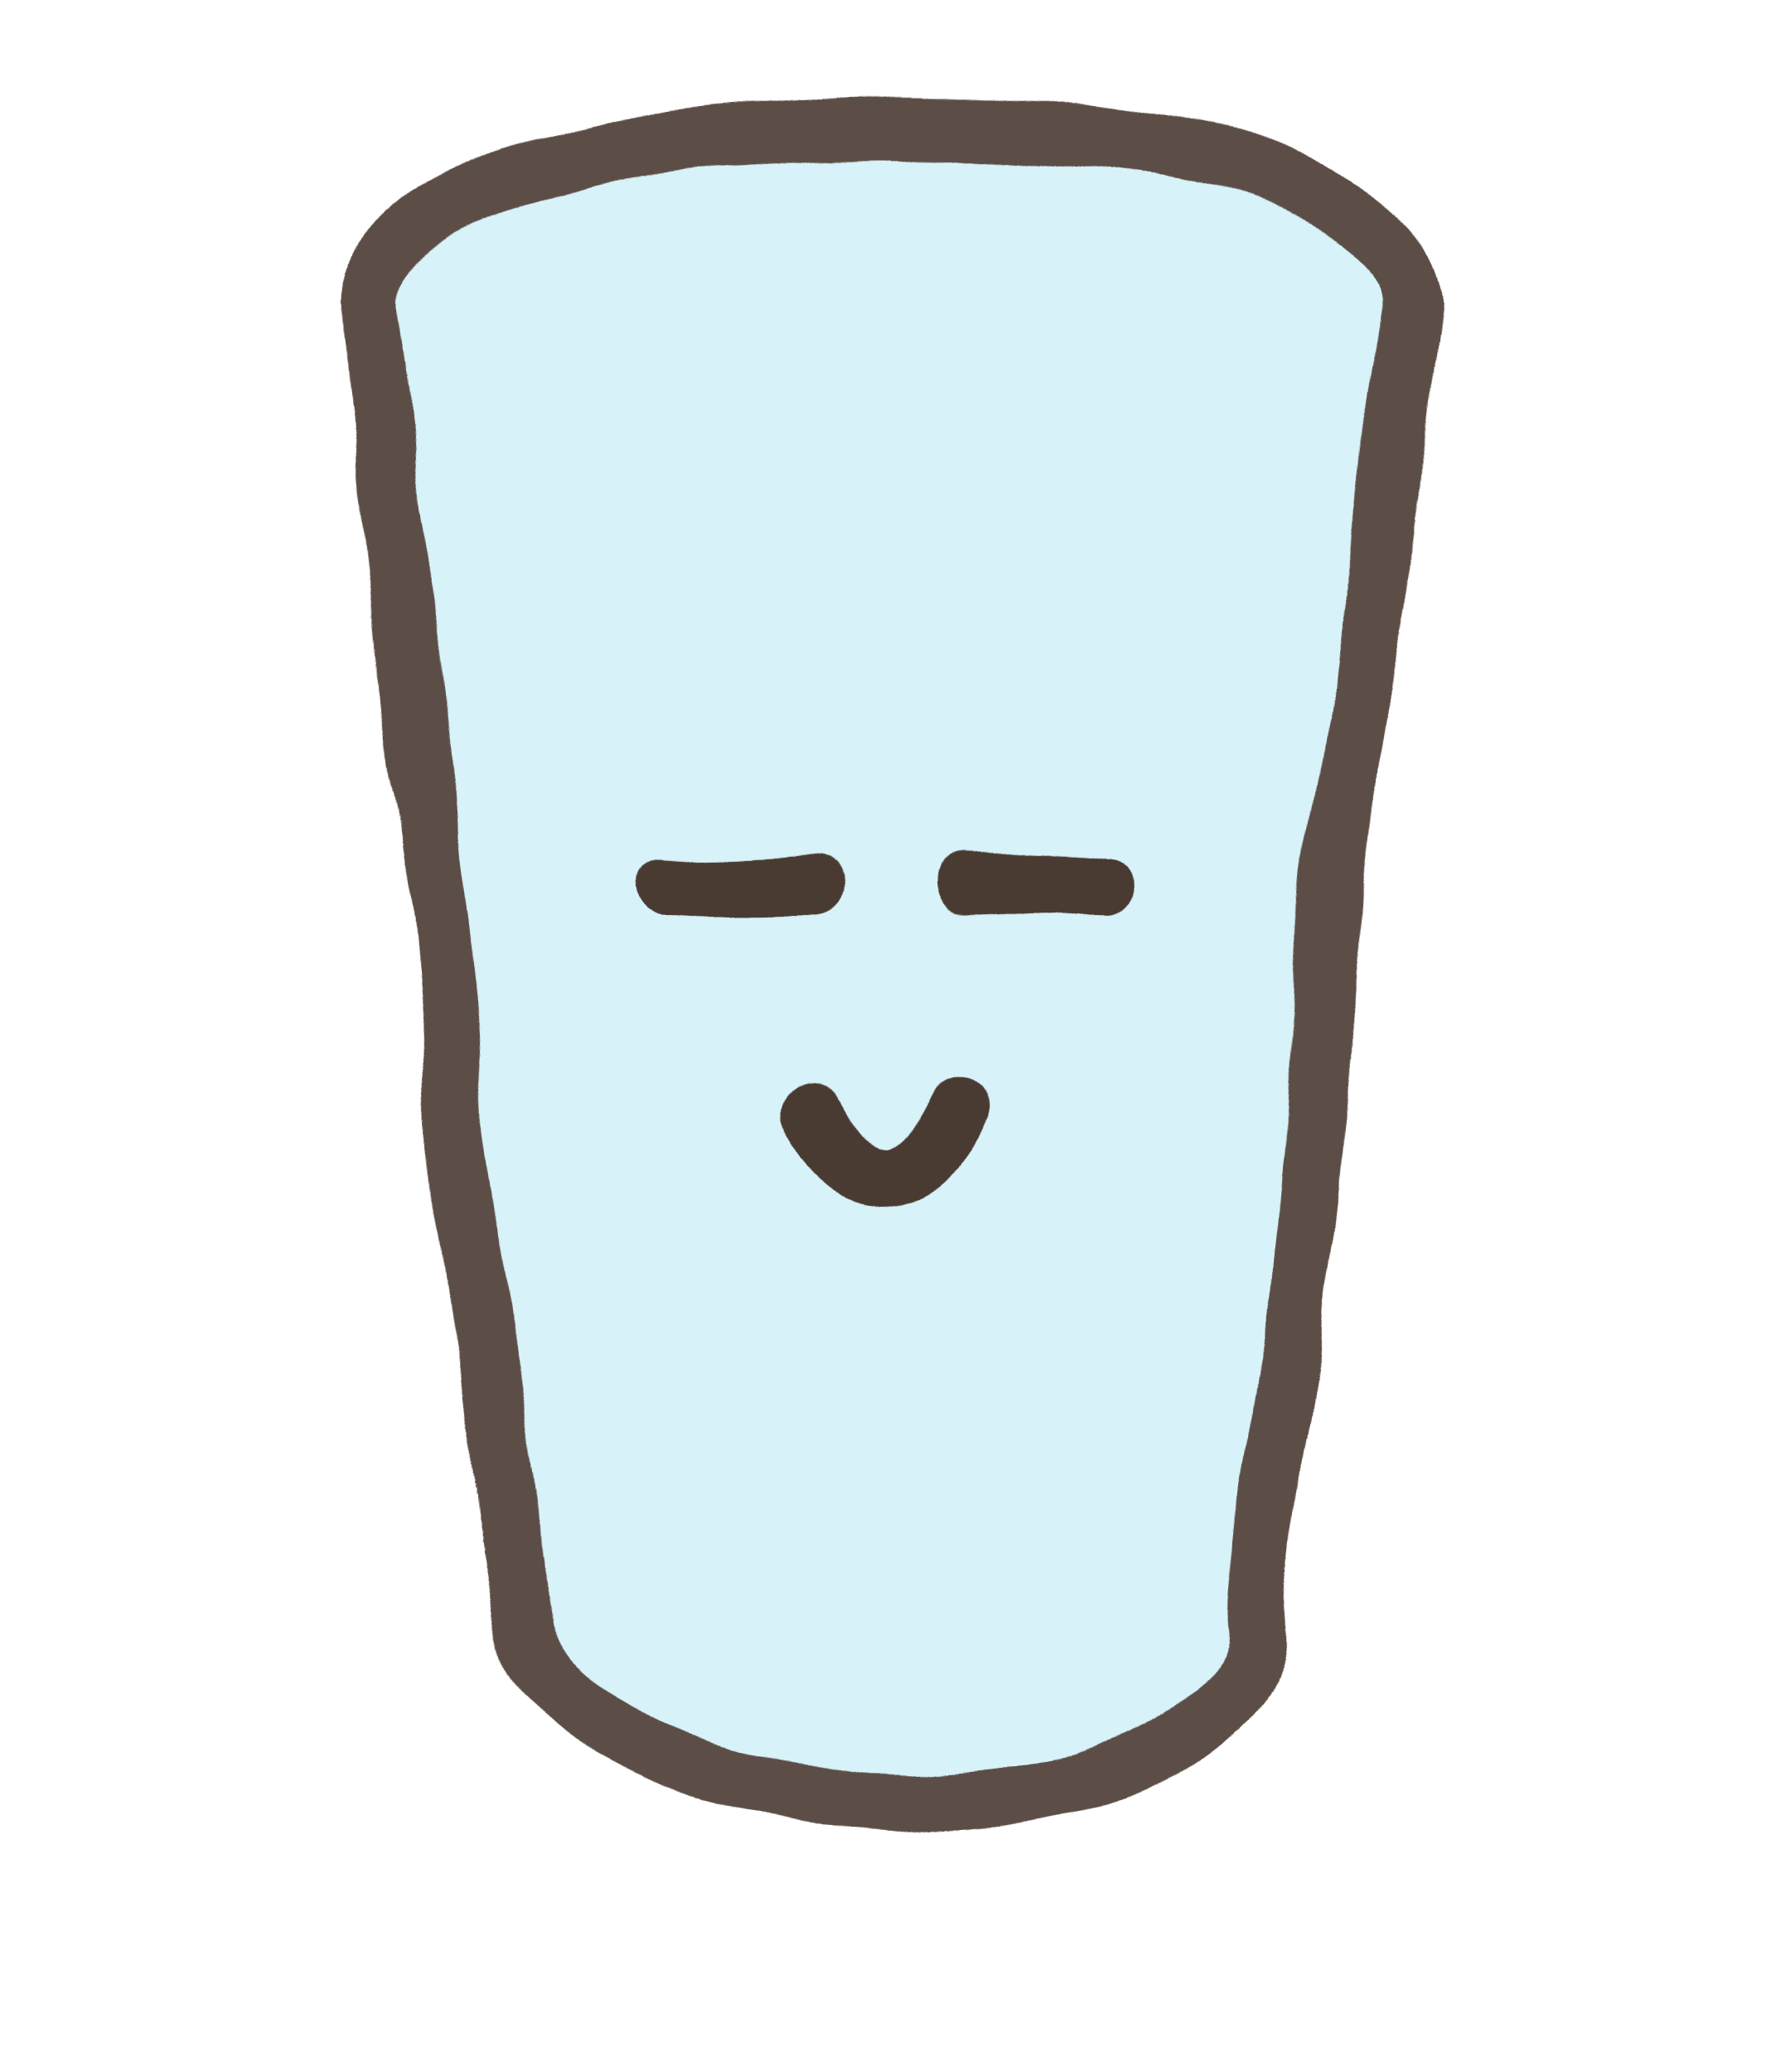
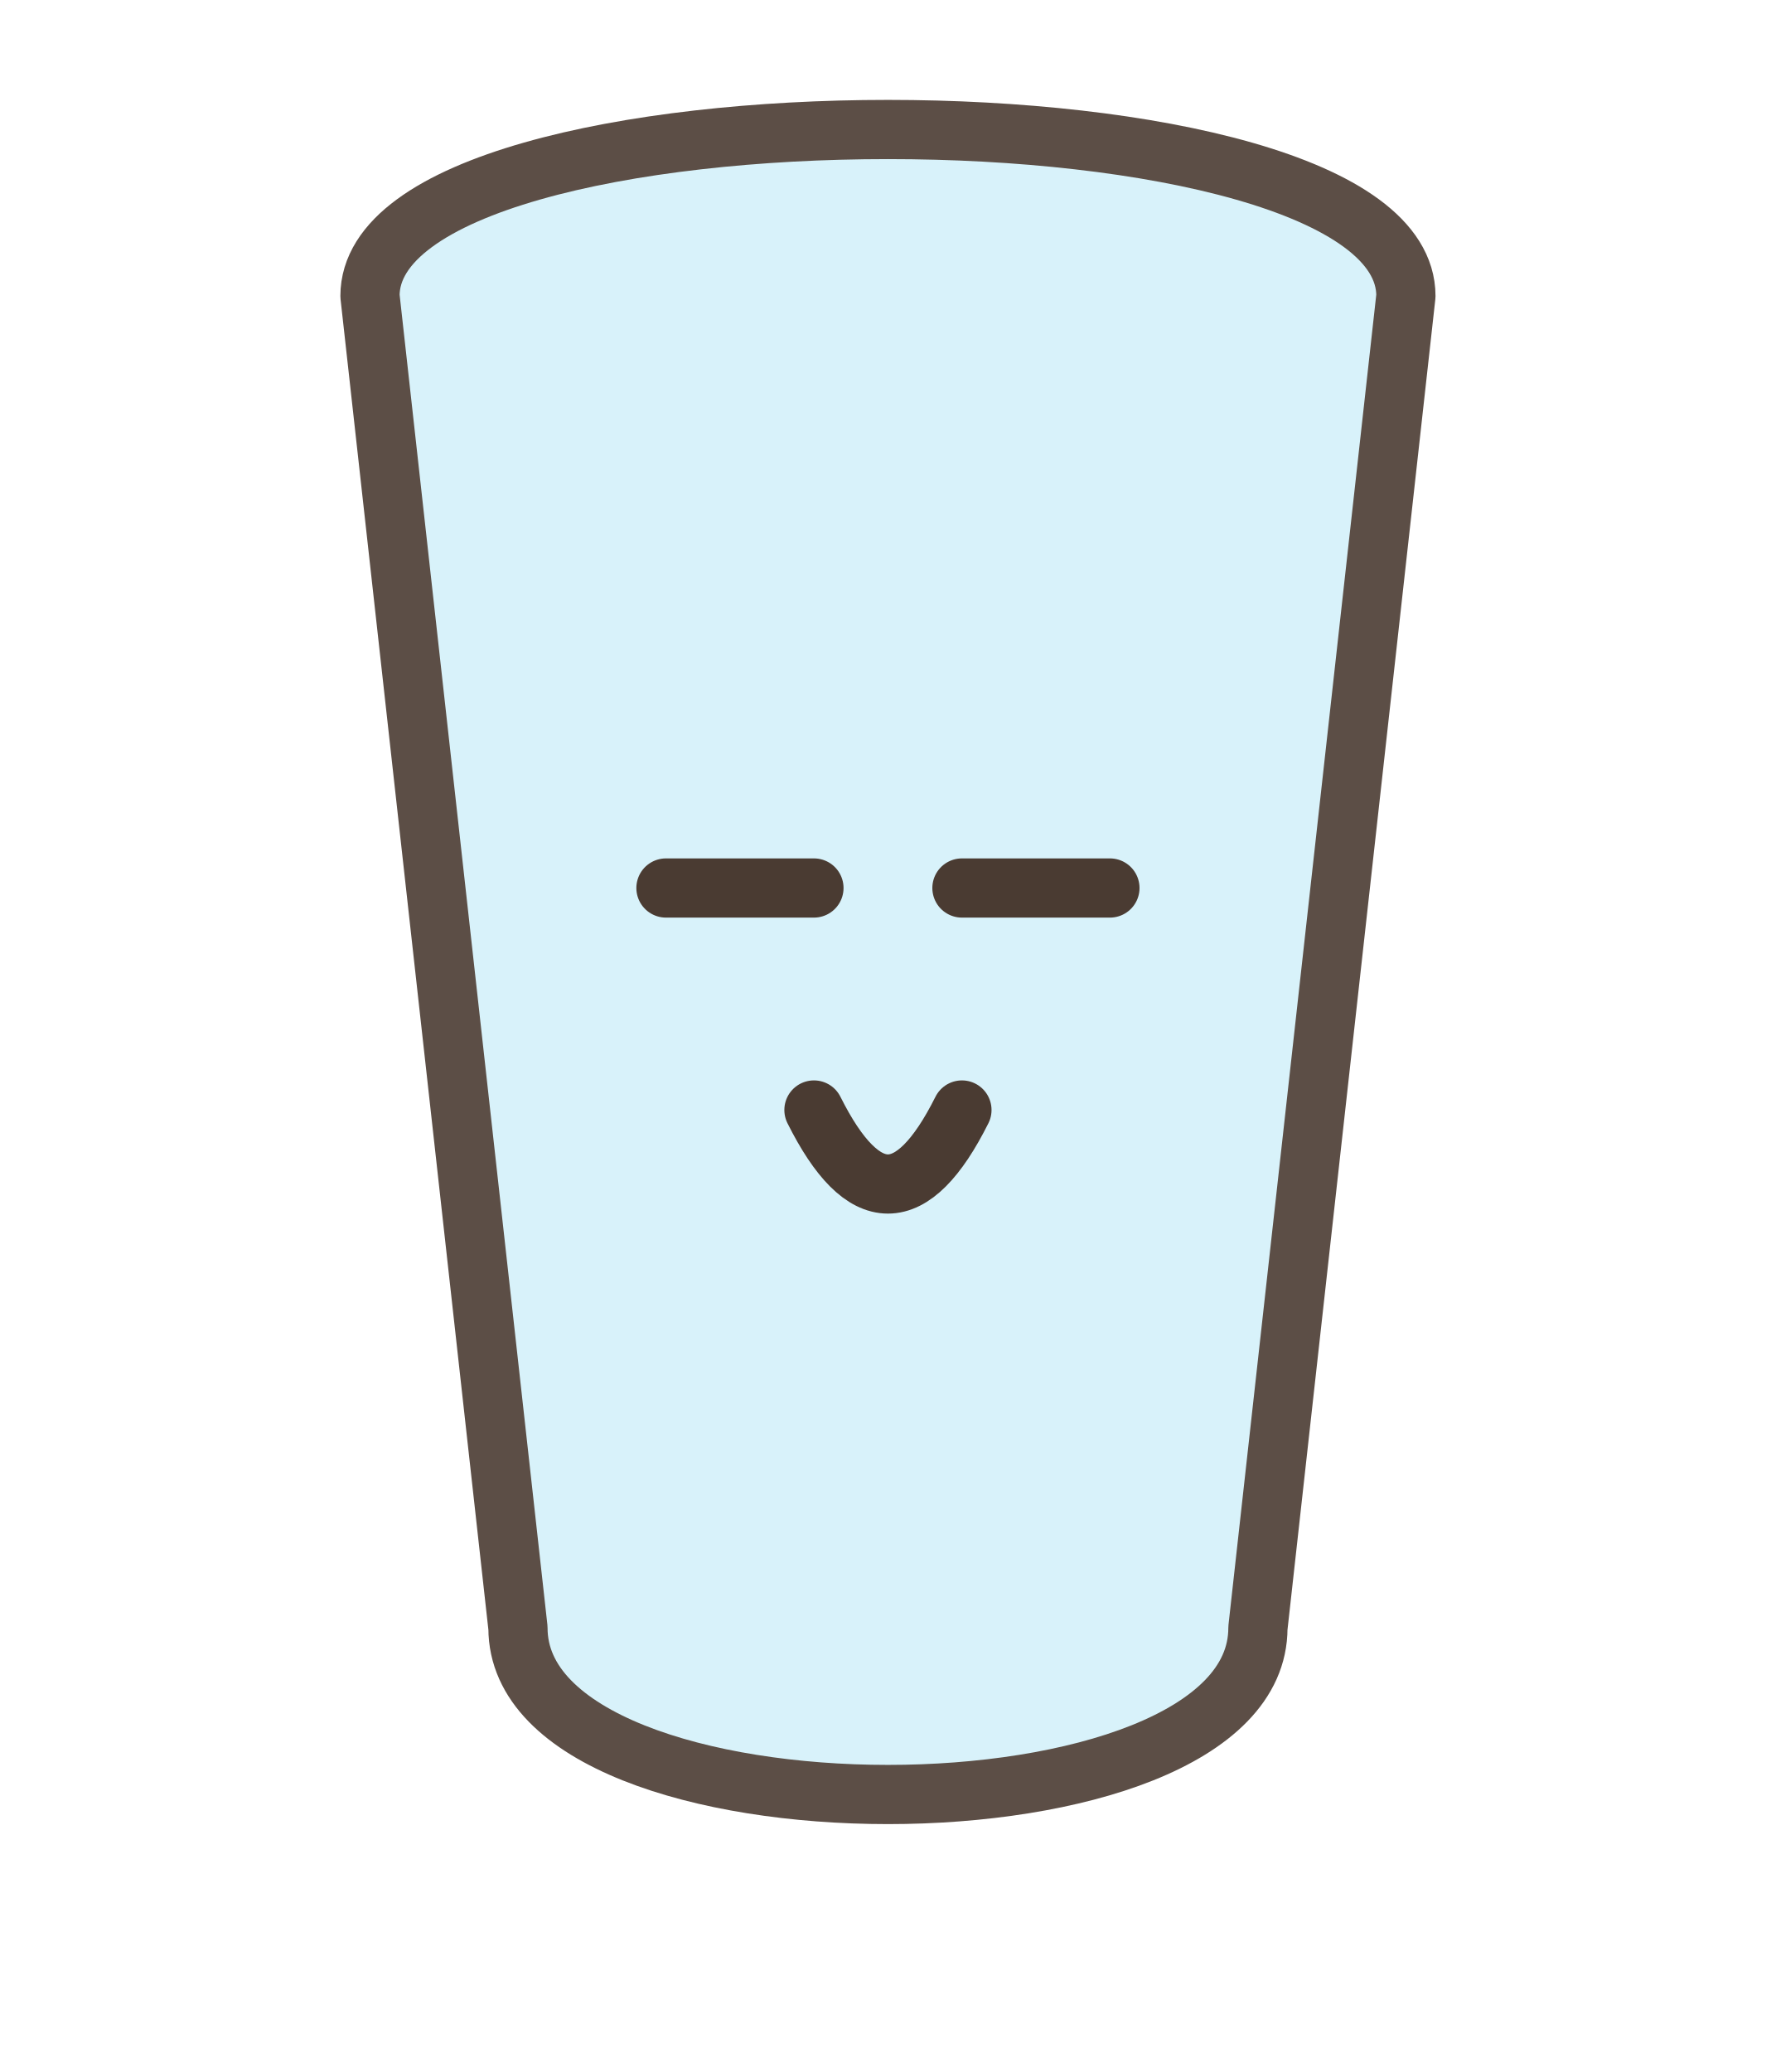
<svg xmlns="http://www.w3.org/2000/svg" viewBox="-10 -10 120 140">
-   <defs>
-     <filter id="scribble">
-       <feTurbulence type="fractalNoise" baseFrequency="0.05" numOctaves="3" result="noise" />
-       <feDisplacementMap in="SourceGraphic" in2="noise" scale="3" xChannelSelector="R" yChannelSelector="G" />
-     </filter>
-   </defs>
-   <g filter="url(#scribble)" stroke="#4A3B32" stroke-linecap="round" stroke-linejoin="round">
+   <g stroke="#4A3B32" stroke-linecap="round" stroke-linejoin="round">
    <path d="M15,10 C15,-5 85,-5 85,10 L75,100 C75,115 25,115 25,100 Z" fill="#D4F1F9" stroke-width="4" opacity="0.9" />
    <path d="M35,50 L45,50" fill="none" stroke-width="4" />
    <path d="M55,50 L65,50" fill="none" stroke-width="4" />
    <path d="M45,65 Q50,75 55,65" fill="none" stroke-width="4" />
  </g>
</svg>
